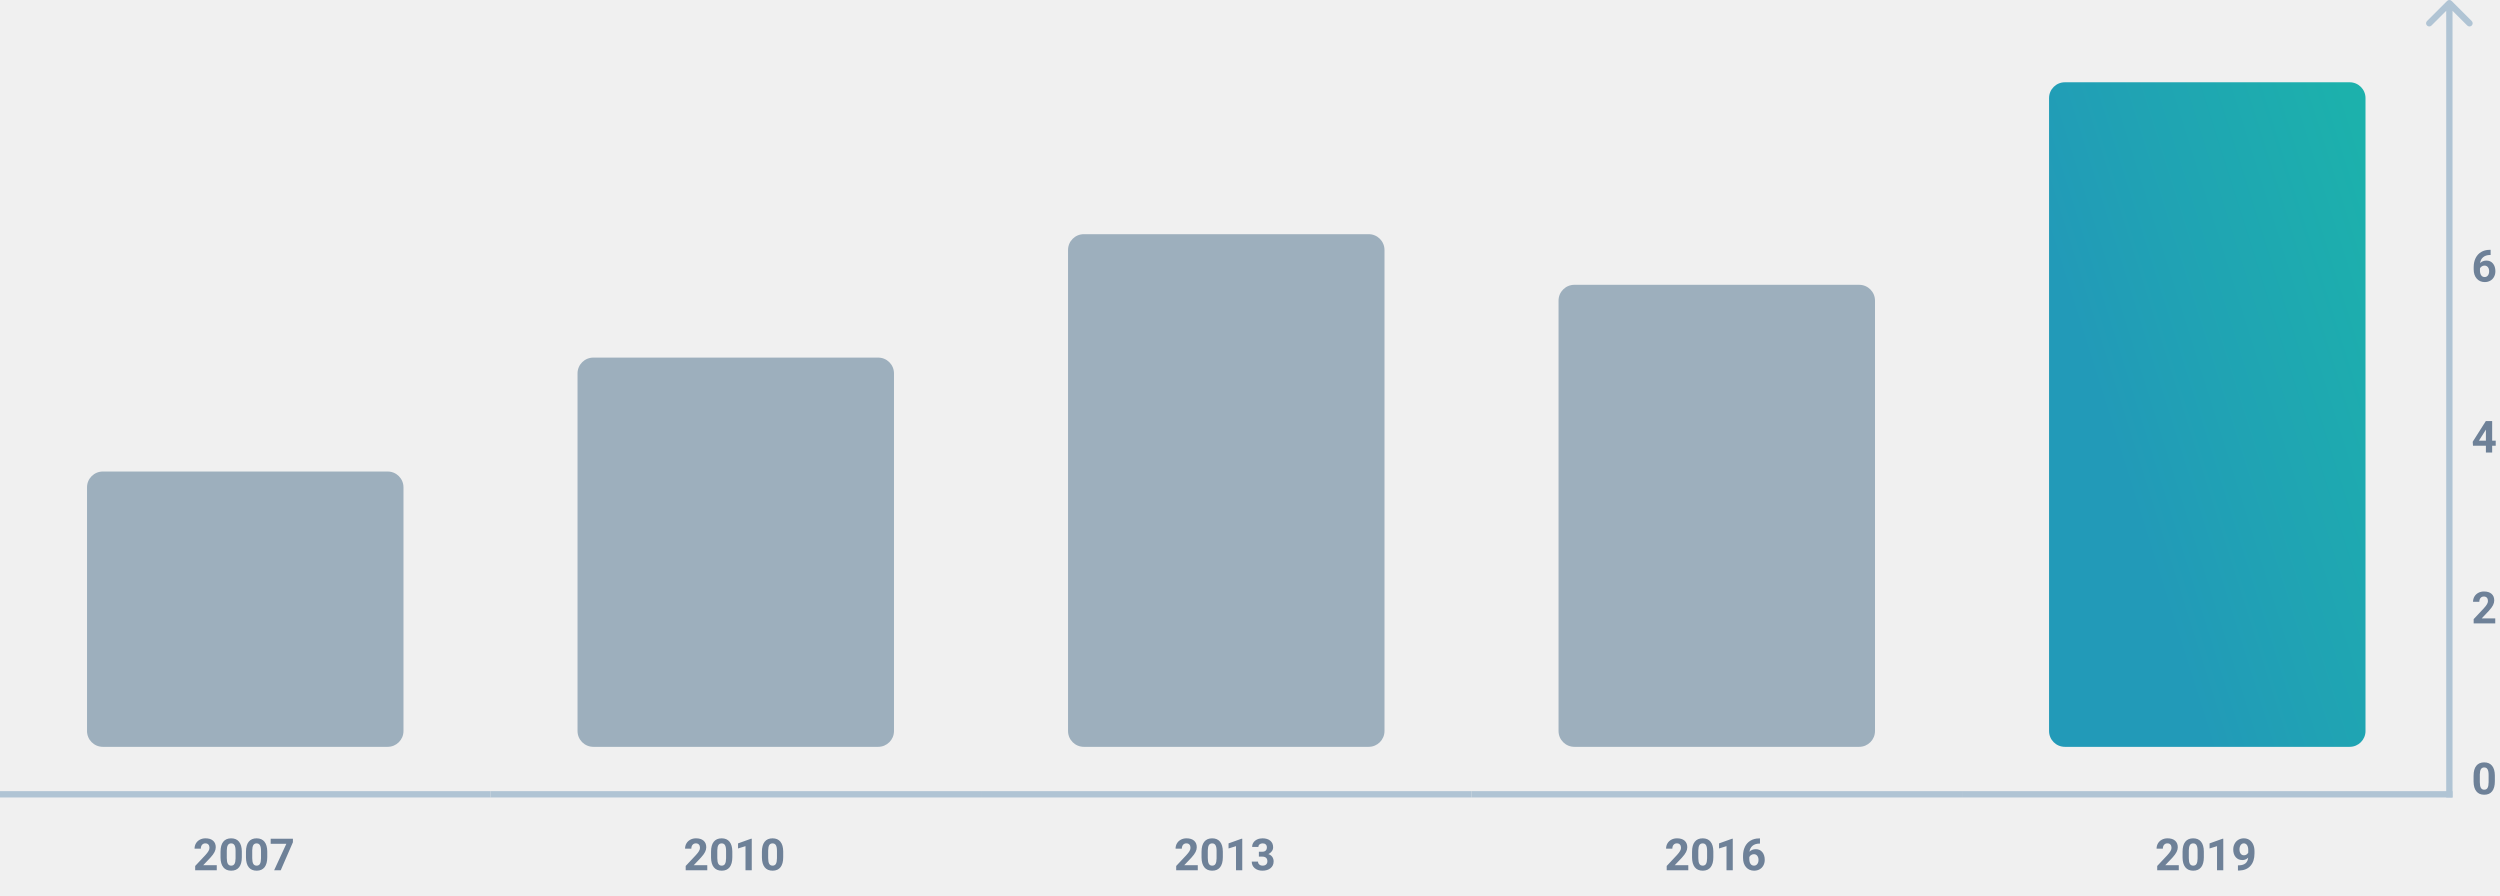
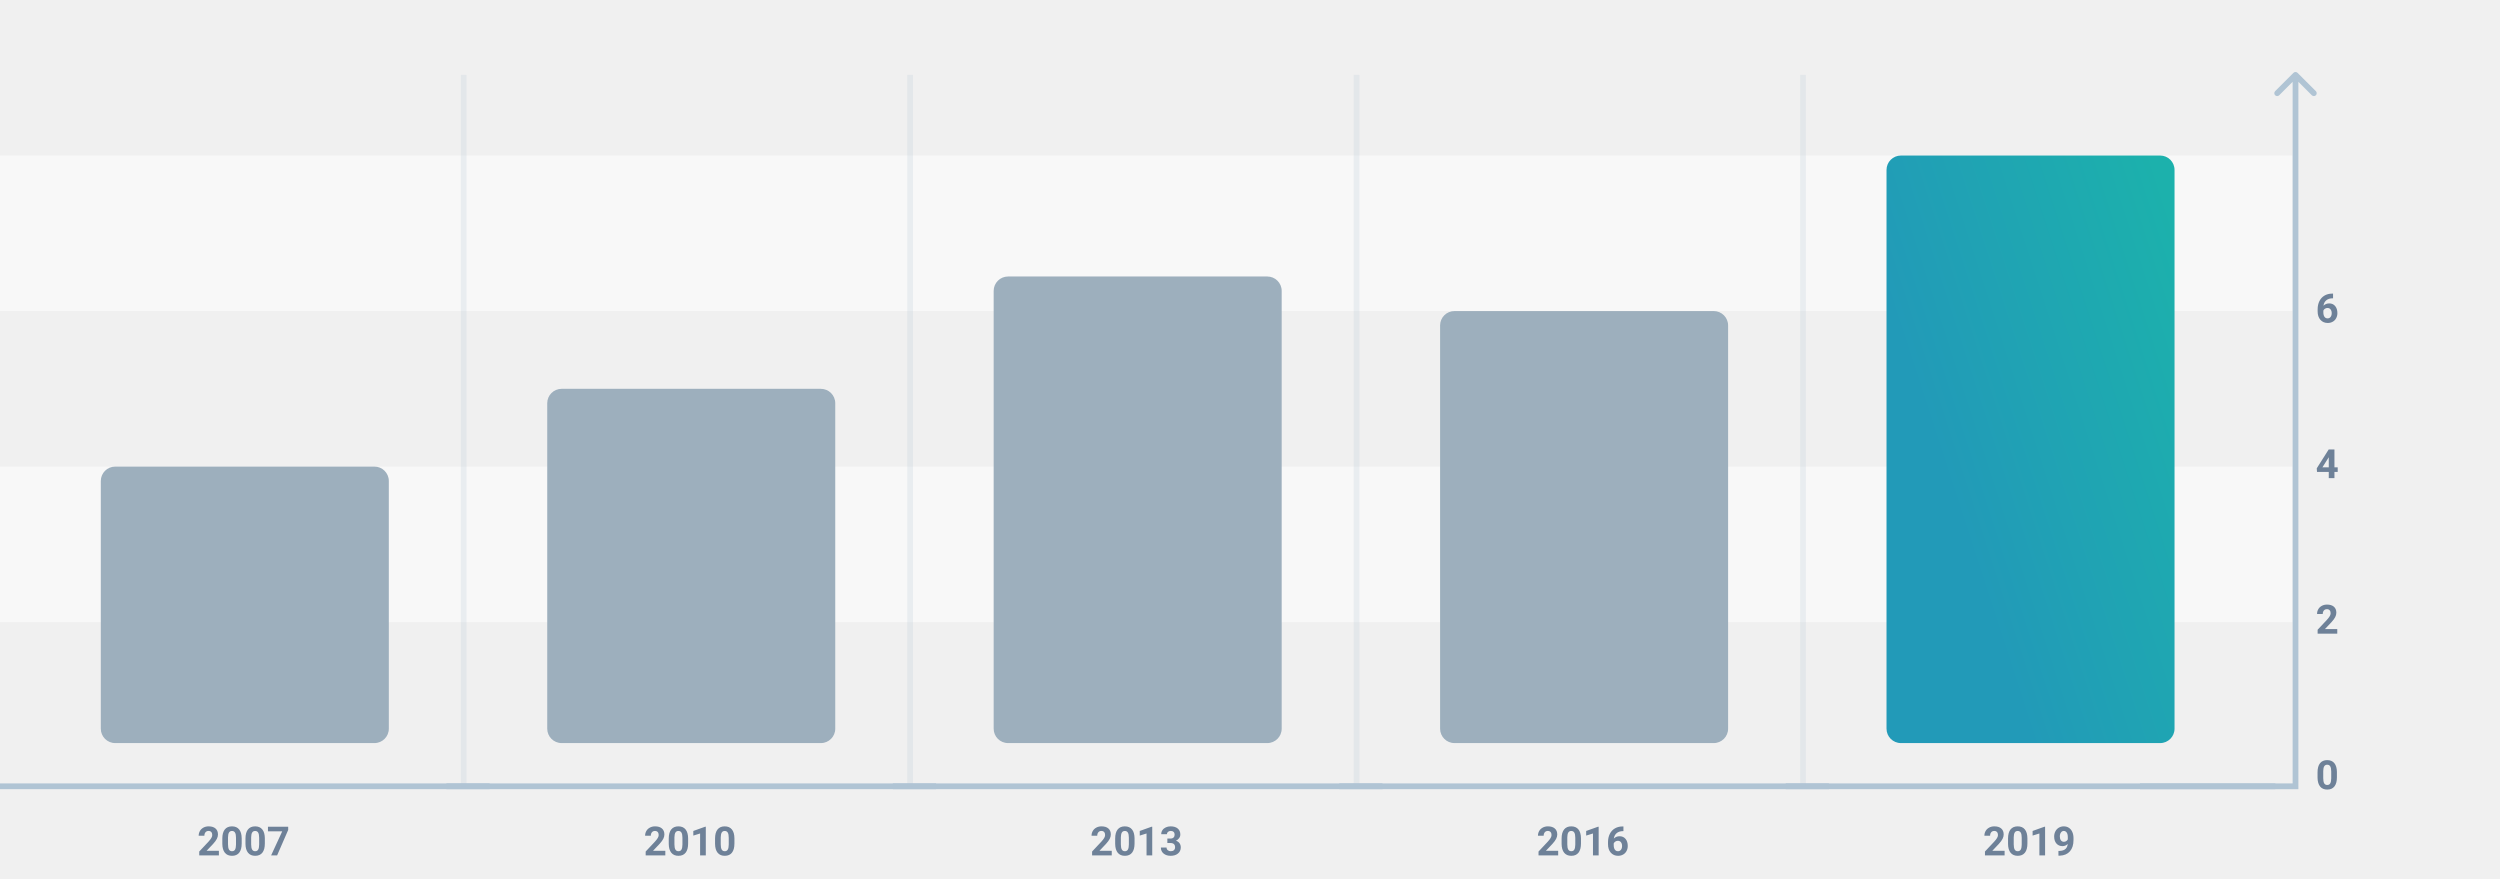
- <svg xmlns="http://www.w3.org/2000/svg" width="790" height="283" viewBox="0 0 790 283" fill="none">
-   <rect x="27.5" y="149" width="100" height="87" rx="5" fill="#9DAFBD" />
-   <path d="M0 251H155" stroke="#B0C4D4" stroke-width="2" />
-   <path d="M68.499 275H61.677V273.646L64.897 270.215C65.338 269.732 65.664 269.31 65.874 268.95C66.088 268.59 66.195 268.248 66.195 267.925C66.195 267.483 66.084 267.136 65.86 266.886C65.637 266.631 65.318 266.503 64.903 266.503C64.457 266.503 64.103 266.658 63.844 266.968C63.589 267.273 63.461 267.676 63.461 268.178H61.478C61.478 267.572 61.622 267.018 61.909 266.517C62.201 266.015 62.611 265.623 63.14 265.341C63.668 265.054 64.268 264.91 64.938 264.91C65.963 264.91 66.758 265.156 67.323 265.648C67.893 266.141 68.178 266.836 68.178 267.733C68.178 268.226 68.05 268.727 67.795 269.237C67.54 269.748 67.102 270.342 66.482 271.021L64.22 273.407H68.499V275ZM76.415 270.885C76.415 272.261 76.13 273.314 75.561 274.043C74.991 274.772 74.157 275.137 73.059 275.137C71.974 275.137 71.144 274.779 70.57 274.063C69.996 273.348 69.702 272.323 69.689 270.987V269.155C69.689 267.765 69.976 266.71 70.55 265.99C71.129 265.27 71.96 264.91 73.045 264.91C74.13 264.91 74.959 265.268 75.533 265.983C76.107 266.694 76.401 267.717 76.415 269.053V270.885ZM74.439 268.875C74.439 268.05 74.326 267.451 74.098 267.077C73.874 266.699 73.523 266.51 73.045 266.51C72.58 266.51 72.236 266.69 72.013 267.05C71.794 267.405 71.678 267.964 71.664 268.725V271.145C71.664 271.956 71.773 272.56 71.992 272.956C72.216 273.348 72.571 273.544 73.059 273.544C73.542 273.544 73.89 273.355 74.105 272.977C74.319 272.598 74.43 272.02 74.439 271.24V268.875ZM84.454 270.885C84.454 272.261 84.169 273.314 83.6 274.043C83.03 274.772 82.196 275.137 81.098 275.137C80.013 275.137 79.184 274.779 78.609 274.063C78.035 273.348 77.741 272.323 77.728 270.987V269.155C77.728 267.765 78.015 266.71 78.589 265.99C79.168 265.27 79.999 264.91 81.084 264.91C82.169 264.91 82.998 265.268 83.572 265.983C84.147 266.694 84.44 267.717 84.454 269.053V270.885ZM82.478 268.875C82.478 268.05 82.365 267.451 82.137 267.077C81.913 266.699 81.562 266.51 81.084 266.51C80.619 266.51 80.275 266.69 80.052 267.05C79.833 267.405 79.717 267.964 79.703 268.725V271.145C79.703 271.956 79.812 272.56 80.031 272.956C80.255 273.348 80.61 273.544 81.098 273.544C81.581 273.544 81.929 273.355 82.144 272.977C82.358 272.598 82.469 272.02 82.478 271.24V268.875ZM92.561 266.154L88.713 275H86.628L90.483 266.646H85.534V265.047H92.561V266.154Z" fill="#6E8198" />
-   <rect x="182.5" y="113" width="100" height="123" rx="5" fill="#9DAFBD" />
-   <path d="M155 251H310" stroke="#B0C4D4" stroke-width="2" />
-   <path d="M223.499 275H216.677V273.646L219.896 270.215C220.339 269.732 220.664 269.31 220.874 268.95C221.088 268.59 221.195 268.248 221.195 267.925C221.195 267.483 221.084 267.136 220.86 266.886C220.637 266.631 220.318 266.503 219.903 266.503C219.457 266.503 219.104 266.658 218.844 266.968C218.589 267.273 218.461 267.676 218.461 268.178H216.479C216.479 267.572 216.622 267.018 216.909 266.517C217.201 266.015 217.611 265.623 218.14 265.341C218.668 265.054 219.268 264.91 219.938 264.91C220.963 264.91 221.758 265.156 222.323 265.648C222.893 266.141 223.178 266.836 223.178 267.733C223.178 268.226 223.05 268.727 222.795 269.237C222.54 269.748 222.102 270.342 221.482 271.021L219.22 273.407H223.499V275ZM231.415 270.885C231.415 272.261 231.13 273.314 230.561 274.043C229.991 274.772 229.157 275.137 228.059 275.137C226.974 275.137 226.145 274.779 225.57 274.063C224.996 273.348 224.702 272.323 224.688 270.987V269.155C224.688 267.765 224.976 266.71 225.55 265.99C226.129 265.27 226.96 264.91 228.045 264.91C229.13 264.91 229.959 265.268 230.533 265.983C231.107 266.694 231.401 267.717 231.415 269.053V270.885ZM229.439 268.875C229.439 268.05 229.326 267.451 229.098 267.077C228.874 266.699 228.523 266.51 228.045 266.51C227.58 266.51 227.236 266.69 227.013 267.05C226.794 267.405 226.678 267.964 226.664 268.725V271.145C226.664 271.956 226.773 272.56 226.992 272.956C227.215 273.348 227.571 273.544 228.059 273.544C228.542 273.544 228.89 273.355 229.104 272.977C229.319 272.598 229.43 272.02 229.439 271.24V268.875ZM237.554 275H235.578V267.385L233.22 268.116V266.51L237.342 265.033H237.554V275ZM247.493 270.885C247.493 272.261 247.208 273.314 246.639 274.043C246.069 274.772 245.235 275.137 244.137 275.137C243.052 275.137 242.223 274.779 241.648 274.063C241.074 273.348 240.78 272.323 240.767 270.987V269.155C240.767 267.765 241.054 266.71 241.628 265.99C242.207 265.27 243.038 264.91 244.123 264.91C245.208 264.91 246.037 265.268 246.611 265.983C247.186 266.694 247.479 267.717 247.493 269.053V270.885ZM245.518 268.875C245.518 268.05 245.404 267.451 245.176 267.077C244.952 266.699 244.602 266.51 244.123 266.51C243.658 266.51 243.314 266.69 243.091 267.05C242.872 267.405 242.756 267.964 242.742 268.725V271.145C242.742 271.956 242.852 272.56 243.07 272.956C243.294 273.348 243.649 273.544 244.137 273.544C244.62 273.544 244.968 273.355 245.183 272.977C245.397 272.598 245.508 272.02 245.518 271.24V268.875Z" fill="#6E8198" />
-   <rect x="337.5" y="74" width="100" height="162" rx="5" fill="#9DAFBD" />
-   <path d="M310 251H465" stroke="#B0C4D4" stroke-width="2" />
-   <path d="M378.499 275H371.677V273.646L374.896 270.215C375.339 269.732 375.664 269.31 375.874 268.95C376.088 268.59 376.195 268.248 376.195 267.925C376.195 267.483 376.084 267.136 375.86 266.886C375.637 266.631 375.318 266.503 374.903 266.503C374.457 266.503 374.104 266.658 373.844 266.968C373.589 267.273 373.461 267.676 373.461 268.178H371.479C371.479 267.572 371.622 267.018 371.909 266.517C372.201 266.015 372.611 265.623 373.14 265.341C373.668 265.054 374.268 264.91 374.938 264.91C375.963 264.91 376.758 265.156 377.323 265.648C377.893 266.141 378.178 266.836 378.178 267.733C378.178 268.226 378.05 268.727 377.795 269.237C377.54 269.748 377.102 270.342 376.482 271.021L374.22 273.407H378.499V275ZM386.415 270.885C386.415 272.261 386.13 273.314 385.561 274.043C384.991 274.772 384.157 275.137 383.059 275.137C381.974 275.137 381.145 274.779 380.57 274.063C379.996 273.348 379.702 272.323 379.688 270.987V269.155C379.688 267.765 379.976 266.71 380.55 265.99C381.129 265.27 381.96 264.91 383.045 264.91C384.13 264.91 384.959 265.268 385.533 265.983C386.107 266.694 386.401 267.717 386.415 269.053V270.885ZM384.439 268.875C384.439 268.05 384.326 267.451 384.098 267.077C383.874 266.699 383.523 266.51 383.045 266.51C382.58 266.51 382.236 266.69 382.013 267.05C381.794 267.405 381.678 267.964 381.664 268.725V271.145C381.664 271.956 381.773 272.56 381.992 272.956C382.215 273.348 382.571 273.544 383.059 273.544C383.542 273.544 383.89 273.355 384.104 272.977C384.319 272.598 384.43 272.02 384.439 271.24V268.875ZM392.554 275H390.578V267.385L388.22 268.116V266.51L392.342 265.033H392.554V275ZM397.804 269.148H398.856C399.358 269.148 399.729 269.023 399.971 268.772C400.212 268.522 400.333 268.189 400.333 267.774C400.333 267.373 400.212 267.061 399.971 266.838C399.734 266.615 399.406 266.503 398.986 266.503C398.608 266.503 398.291 266.608 398.036 266.817C397.781 267.022 397.653 267.291 397.653 267.624H395.678C395.678 267.104 395.817 266.64 396.095 266.229C396.377 265.815 396.769 265.491 397.271 265.259C397.776 265.026 398.332 264.91 398.938 264.91C399.991 264.91 400.816 265.163 401.413 265.669C402.01 266.17 402.309 266.863 402.309 267.747C402.309 268.203 402.17 268.622 401.892 269.005C401.614 269.388 401.249 269.682 400.798 269.887C401.358 270.087 401.775 270.388 402.049 270.789C402.327 271.19 402.466 271.664 402.466 272.211C402.466 273.095 402.142 273.804 401.495 274.337C400.853 274.87 400 275.137 398.938 275.137C397.945 275.137 397.132 274.875 396.498 274.351C395.869 273.826 395.555 273.134 395.555 272.272H397.53C397.53 272.646 397.669 272.951 397.947 273.188C398.23 273.425 398.576 273.544 398.986 273.544C399.456 273.544 399.823 273.421 400.087 273.175C400.356 272.924 400.49 272.594 400.49 272.184C400.49 271.19 399.943 270.693 398.85 270.693H397.804V269.148Z" fill="#6E8198" />
-   <rect x="492.5" y="90" width="100" height="146" rx="5" fill="#9DAFBD" />
-   <path d="M465 251H620" stroke="#B0C4D4" stroke-width="2" />
-   <path d="M533.499 275H526.677V273.646L529.896 270.215C530.339 269.732 530.664 269.31 530.874 268.95C531.088 268.59 531.195 268.248 531.195 267.925C531.195 267.483 531.084 267.136 530.86 266.886C530.637 266.631 530.318 266.503 529.903 266.503C529.457 266.503 529.104 266.658 528.844 266.968C528.589 267.273 528.461 267.676 528.461 268.178H526.479C526.479 267.572 526.622 267.018 526.909 266.517C527.201 266.015 527.611 265.623 528.14 265.341C528.668 265.054 529.268 264.91 529.938 264.91C530.963 264.91 531.758 265.156 532.323 265.648C532.893 266.141 533.178 266.836 533.178 267.733C533.178 268.226 533.05 268.727 532.795 269.237C532.54 269.748 532.102 270.342 531.482 271.021L529.22 273.407H533.499V275ZM541.415 270.885C541.415 272.261 541.13 273.314 540.561 274.043C539.991 274.772 539.157 275.137 538.059 275.137C536.974 275.137 536.145 274.779 535.57 274.063C534.996 273.348 534.702 272.323 534.688 270.987V269.155C534.688 267.765 534.976 266.71 535.55 265.99C536.129 265.27 536.96 264.91 538.045 264.91C539.13 264.91 539.959 265.268 540.533 265.983C541.107 266.694 541.401 267.717 541.415 269.053V270.885ZM539.439 268.875C539.439 268.05 539.326 267.451 539.098 267.077C538.874 266.699 538.523 266.51 538.045 266.51C537.58 266.51 537.236 266.69 537.013 267.05C536.794 267.405 536.678 267.964 536.664 268.725V271.145C536.664 271.956 536.773 272.56 536.992 272.956C537.215 273.348 537.571 273.544 538.059 273.544C538.542 273.544 538.89 273.355 539.104 272.977C539.319 272.598 539.43 272.02 539.439 271.24V268.875ZM547.554 275H545.578V267.385L543.22 268.116V266.51L547.342 265.033H547.554V275ZM556.153 264.944V266.571H555.962C555.069 266.585 554.349 266.817 553.802 267.269C553.259 267.72 552.934 268.346 552.824 269.148C553.353 268.611 554.021 268.342 554.827 268.342C555.693 268.342 556.381 268.652 556.892 269.271C557.402 269.891 557.657 270.707 557.657 271.719C557.657 272.366 557.516 272.951 557.233 273.476C556.955 274 556.559 274.408 556.044 274.699C555.534 274.991 554.955 275.137 554.308 275.137C553.259 275.137 552.412 274.772 551.765 274.043C551.122 273.314 550.801 272.341 550.801 271.124V270.413C550.801 269.333 551.004 268.381 551.409 267.556C551.819 266.726 552.405 266.086 553.166 265.635C553.932 265.179 554.818 264.949 555.825 264.944H556.153ZM554.226 269.928C553.907 269.928 553.617 270.012 553.357 270.181C553.098 270.345 552.906 270.563 552.783 270.837V271.438C552.783 272.099 552.913 272.617 553.173 272.99C553.433 273.359 553.797 273.544 554.267 273.544C554.69 273.544 555.032 273.378 555.292 273.045C555.556 272.708 555.688 272.272 555.688 271.739C555.688 271.197 555.556 270.759 555.292 270.427C555.028 270.094 554.672 269.928 554.226 269.928Z" fill="#6E8198" />
-   <rect x="647.5" y="26" width="100" height="210" rx="5" fill="url(#paint0_linear)" />
-   <path d="M620 251H775" stroke="#B0C4D4" stroke-width="2" />
-   <path d="M688.499 275H681.677V273.646L684.896 270.215C685.339 269.732 685.664 269.31 685.874 268.95C686.088 268.59 686.195 268.248 686.195 267.925C686.195 267.483 686.084 267.136 685.86 266.886C685.637 266.631 685.318 266.503 684.903 266.503C684.457 266.503 684.104 266.658 683.844 266.968C683.589 267.273 683.461 267.676 683.461 268.178H681.479C681.479 267.572 681.622 267.018 681.909 266.517C682.201 266.015 682.611 265.623 683.14 265.341C683.668 265.054 684.268 264.91 684.938 264.91C685.963 264.91 686.758 265.156 687.323 265.648C687.893 266.141 688.178 266.836 688.178 267.733C688.178 268.226 688.05 268.727 687.795 269.237C687.54 269.748 687.102 270.342 686.482 271.021L684.22 273.407H688.499V275ZM696.415 270.885C696.415 272.261 696.13 273.314 695.561 274.043C694.991 274.772 694.157 275.137 693.059 275.137C691.974 275.137 691.145 274.779 690.57 274.063C689.996 273.348 689.702 272.323 689.688 270.987V269.155C689.688 267.765 689.976 266.71 690.55 265.99C691.129 265.27 691.96 264.91 693.045 264.91C694.13 264.91 694.959 265.268 695.533 265.983C696.107 266.694 696.401 267.717 696.415 269.053V270.885ZM694.439 268.875C694.439 268.05 694.326 267.451 694.098 267.077C693.874 266.699 693.523 266.51 693.045 266.51C692.58 266.51 692.236 266.69 692.013 267.05C691.794 267.405 691.678 267.964 691.664 268.725V271.145C691.664 271.956 691.773 272.56 691.992 272.956C692.215 273.348 692.571 273.544 693.059 273.544C693.542 273.544 693.89 273.355 694.104 272.977C694.319 272.598 694.43 272.02 694.439 271.24V268.875ZM702.554 275H700.578V267.385L698.22 268.116V266.51L702.342 265.033H702.554V275ZM710.415 271.021C709.9 271.527 709.299 271.78 708.61 271.78C707.731 271.78 707.027 271.479 706.498 270.878C705.969 270.272 705.705 269.456 705.705 268.431C705.705 267.779 705.846 267.182 706.129 266.64C706.416 266.093 706.815 265.669 707.325 265.368C707.836 265.063 708.41 264.91 709.048 264.91C709.704 264.91 710.287 265.074 710.798 265.402C711.308 265.73 711.705 266.202 711.987 266.817C712.27 267.433 712.413 268.137 712.418 268.93V269.661C712.418 271.32 712.006 272.623 711.181 273.571C710.356 274.519 709.187 275.025 707.674 275.089L707.188 275.096V273.448L707.626 273.441C709.344 273.364 710.274 272.557 710.415 271.021ZM709.096 270.27C709.415 270.27 709.688 270.188 709.916 270.023C710.148 269.859 710.324 269.661 710.442 269.429V268.615C710.442 267.945 710.315 267.426 710.06 267.057C709.804 266.688 709.463 266.503 709.034 266.503C708.638 266.503 708.312 266.685 708.057 267.05C707.801 267.41 707.674 267.863 707.674 268.41C707.674 268.952 707.797 269.399 708.043 269.75C708.294 270.096 708.645 270.27 709.096 270.27Z" fill="#6E8198" />
-   <path d="M788.376 246.885C788.376 248.261 788.091 249.314 787.521 250.043C786.952 250.772 786.118 251.137 785.02 251.137C783.935 251.137 783.105 250.779 782.531 250.063C781.957 249.348 781.663 248.323 781.649 246.987V245.155C781.649 243.765 781.937 242.71 782.511 241.99C783.09 241.27 783.921 240.91 785.006 240.91C786.09 240.91 786.92 241.268 787.494 241.983C788.068 242.694 788.362 243.717 788.376 245.053V246.885ZM786.4 244.875C786.4 244.05 786.286 243.451 786.059 243.077C785.835 242.699 785.484 242.51 785.006 242.51C784.541 242.51 784.197 242.69 783.974 243.05C783.755 243.405 783.639 243.964 783.625 244.725V247.145C783.625 247.956 783.734 248.56 783.953 248.956C784.176 249.348 784.532 249.544 785.02 249.544C785.503 249.544 785.851 249.355 786.065 248.977C786.28 248.598 786.391 248.02 786.4 247.24V244.875Z" fill="#6E8198" />
-   <path d="M788.499 197H781.677V195.646L784.896 192.215C785.339 191.732 785.664 191.31 785.874 190.95C786.088 190.59 786.195 190.248 786.195 189.925C786.195 189.483 786.084 189.136 785.86 188.886C785.637 188.631 785.318 188.503 784.903 188.503C784.457 188.503 784.104 188.658 783.844 188.968C783.589 189.273 783.461 189.676 783.461 190.178H781.479C781.479 189.572 781.622 189.018 781.909 188.517C782.201 188.015 782.611 187.623 783.14 187.341C783.668 187.054 784.268 186.91 784.938 186.91C785.963 186.91 786.758 187.156 787.323 187.648C787.893 188.141 788.178 188.836 788.178 189.733C788.178 190.226 788.05 190.727 787.795 191.237C787.54 191.748 787.102 192.342 786.482 193.021L784.22 195.407H788.499V197Z" fill="#6E8198" />
-   <path d="M787.521 139.254H788.649V140.847H787.521V143H785.546V140.847H781.465L781.376 139.603L785.525 133.047H787.521V139.254ZM783.345 139.254H785.546V135.74L785.416 135.966L783.345 139.254Z" fill="#6E8198" />
-   <path d="M787.036 78.944V80.571H786.845C785.951 80.585 785.231 80.817 784.685 81.269C784.142 81.72 783.816 82.346 783.707 83.148C784.236 82.611 784.903 82.342 785.71 82.342C786.576 82.342 787.264 82.652 787.774 83.272C788.285 83.891 788.54 84.707 788.54 85.719C788.54 86.366 788.399 86.951 788.116 87.476C787.838 88 787.442 88.408 786.927 88.699C786.416 88.991 785.838 89.137 785.19 89.137C784.142 89.137 783.295 88.772 782.647 88.043C782.005 87.314 781.684 86.341 781.684 85.124V84.413C781.684 83.333 781.886 82.38 782.292 81.556C782.702 80.726 783.288 80.086 784.049 79.635C784.814 79.179 785.701 78.949 786.708 78.944H787.036ZM785.108 83.928C784.789 83.928 784.5 84.012 784.24 84.181C783.98 84.345 783.789 84.564 783.666 84.837V85.439C783.666 86.099 783.796 86.617 784.056 86.99C784.315 87.359 784.68 87.544 785.149 87.544C785.573 87.544 785.915 87.378 786.175 87.045C786.439 86.708 786.571 86.272 786.571 85.739C786.571 85.197 786.439 84.759 786.175 84.427C785.91 84.094 785.555 83.928 785.108 83.928Z" fill="#6E8198" />
-   <path d="M774.707 0.293C774.317 -0.098 773.683 -0.098 773.293 0.293L766.929 6.657C766.538 7.047 766.538 7.681 766.929 8.071C767.319 8.462 767.953 8.462 768.343 8.071L774 2.414L779.657 8.071C780.047 8.462 780.681 8.462 781.071 8.071C781.462 7.681 781.462 7.047 781.071 6.657L774.707 0.293ZM775 252L775 1L773 1L773 252L775 252Z" fill="#B0C4D4" />
+ <svg xmlns="http://www.w3.org/2000/svg" width="868" height="305" viewBox="0 0 868 305" fill="none">
+   <rect y="54" width="796" height="54" fill="white" fill-opacity="0.5" />
+   <rect y="162" width="796" height="54" fill="white" fill-opacity="0.5" />
+   <rect x="35" y="162" width="100" height="96" rx="5" fill="#9DAFBD" />
+   <path d="M0 273H170" stroke="#B0C4D4" stroke-width="2" />
+   <path d="M75.999 297H69.177V295.646L72.397 292.215C72.838 291.732 73.164 291.31 73.374 290.95C73.588 290.59 73.695 290.248 73.695 289.925C73.695 289.483 73.584 289.136 73.36 288.886C73.137 288.631 72.818 288.503 72.403 288.503C71.957 288.503 71.603 288.658 71.344 288.968C71.088 289.273 70.961 289.676 70.961 290.178H68.978C68.978 289.572 69.122 289.018 69.409 288.517C69.701 288.015 70.111 287.623 70.64 287.341C71.168 287.054 71.768 286.91 72.438 286.91C73.463 286.91 74.258 287.156 74.823 287.648C75.393 288.141 75.678 288.836 75.678 289.733C75.678 290.226 75.55 290.727 75.295 291.237C75.04 291.748 74.602 292.342 73.982 293.021L71.72 295.407H75.999V297ZM83.915 292.885C83.915 294.261 83.63 295.314 83.061 296.043C82.491 296.772 81.657 297.137 80.559 297.137C79.474 297.137 78.644 296.779 78.07 296.063C77.496 295.348 77.202 294.323 77.189 292.987V291.155C77.189 289.765 77.476 288.71 78.05 287.99C78.629 287.27 79.46 286.91 80.545 286.91C81.63 286.91 82.459 287.268 83.033 287.983C83.607 288.694 83.901 289.717 83.915 291.053V292.885ZM81.939 290.875C81.939 290.05 81.826 289.451 81.598 289.077C81.374 288.699 81.023 288.51 80.545 288.51C80.08 288.51 79.736 288.69 79.513 289.05C79.294 289.405 79.178 289.964 79.164 290.725V293.145C79.164 293.956 79.273 294.56 79.492 294.956C79.716 295.348 80.071 295.544 80.559 295.544C81.042 295.544 81.39 295.355 81.605 294.977C81.819 294.598 81.93 294.02 81.939 293.24V290.875ZM91.954 292.885C91.954 294.261 91.669 295.314 91.1 296.043C90.53 296.772 89.696 297.137 88.598 297.137C87.513 297.137 86.684 296.779 86.109 296.063C85.535 295.348 85.241 294.323 85.228 292.987V291.155C85.228 289.765 85.515 288.71 86.089 287.99C86.668 287.27 87.499 286.91 88.584 286.91C89.669 286.91 90.498 287.268 91.072 287.983C91.647 288.694 91.94 289.717 91.954 291.053V292.885ZM89.978 290.875C89.978 290.05 89.865 289.451 89.637 289.077C89.413 288.699 89.062 288.51 88.584 288.51C88.119 288.51 87.775 288.69 87.552 289.05C87.333 289.405 87.217 289.964 87.203 290.725V293.145C87.203 293.956 87.312 294.56 87.531 294.956C87.755 295.348 88.11 295.544 88.598 295.544C89.081 295.544 89.429 295.355 89.644 294.977C89.858 294.598 89.969 294.02 89.978 293.24V290.875ZM100.062 288.154L96.213 297H94.128L97.983 288.646H93.034V287.047H100.062V288.154Z" fill="#6E8198" />
+   <rect x="190" y="135" width="100" height="123" rx="5" fill="#9DAFBD" />
+   <path d="M155 273H325" stroke="#B0C4D4" stroke-width="2" />
+   <path d="M230.999 297H224.177V295.646L227.396 292.215C227.839 291.732 228.164 291.31 228.374 290.95C228.588 290.59 228.695 290.248 228.695 289.925C228.695 289.483 228.584 289.136 228.36 288.886C228.137 288.631 227.818 288.503 227.403 288.503C226.957 288.503 226.604 288.658 226.344 288.968C226.089 289.273 225.961 289.676 225.961 290.178H223.979C223.979 289.572 224.122 289.018 224.409 288.517C224.701 288.015 225.111 287.623 225.64 287.341C226.168 287.054 226.768 286.91 227.438 286.91C228.463 286.91 229.258 287.156 229.823 287.648C230.393 288.141 230.678 288.836 230.678 289.733C230.678 290.226 230.55 290.727 230.295 291.237C230.04 291.748 229.602 292.342 228.982 293.021L226.72 295.407H230.999V297ZM238.915 292.885C238.915 294.261 238.63 295.314 238.061 296.043C237.491 296.772 236.657 297.137 235.559 297.137C234.474 297.137 233.645 296.779 233.07 296.063C232.496 295.348 232.202 294.323 232.188 292.987V291.155C232.188 289.765 232.476 288.71 233.05 287.99C233.629 287.27 234.46 286.91 235.545 286.91C236.63 286.91 237.459 287.268 238.033 287.983C238.607 288.694 238.901 289.717 238.915 291.053V292.885ZM236.939 290.875C236.939 290.05 236.826 289.451 236.598 289.077C236.374 288.699 236.023 288.51 235.545 288.51C235.08 288.51 234.736 288.69 234.513 289.05C234.294 289.405 234.178 289.964 234.164 290.725V293.145C234.164 293.956 234.273 294.56 234.492 294.956C234.715 295.348 235.071 295.544 235.559 295.544C236.042 295.544 236.39 295.355 236.604 294.977C236.819 294.598 236.93 294.02 236.939 293.24V290.875ZM245.054 297H243.078V289.385L240.72 290.116V288.51L244.842 287.033H245.054V297ZM254.993 292.885C254.993 294.261 254.708 295.314 254.139 296.043C253.569 296.772 252.735 297.137 251.637 297.137C250.552 297.137 249.723 296.779 249.148 296.063C248.574 295.348 248.28 294.323 248.267 292.987V291.155C248.267 289.765 248.554 288.71 249.128 287.99C249.707 287.27 250.538 286.91 251.623 286.91C252.708 286.91 253.537 287.268 254.111 287.983C254.686 288.694 254.979 289.717 254.993 291.053V292.885ZM253.018 290.875C253.018 290.05 252.904 289.451 252.676 289.077C252.452 288.699 252.102 288.51 251.623 288.51C251.158 288.51 250.814 288.69 250.591 289.05C250.372 289.405 250.256 289.964 250.242 290.725V293.145C250.242 293.956 250.352 294.56 250.57 294.956C250.794 295.348 251.149 295.544 251.637 295.544C252.12 295.544 252.468 295.355 252.683 294.977C252.897 294.598 253.008 294.02 253.018 293.24V290.875Z" fill="#6E8198" />
+   <rect x="345" y="96" width="100" height="162" rx="5" fill="#9DAFBD" />
+   <path d="M310 273H480" stroke="#B0C4D4" stroke-width="2" />
+   <path d="M385.999 297H379.177V295.646L382.396 292.215C382.839 291.732 383.164 291.31 383.374 290.95C383.588 290.59 383.695 290.248 383.695 289.925C383.695 289.483 383.584 289.136 383.36 288.886C383.137 288.631 382.818 288.503 382.403 288.503C381.957 288.503 381.604 288.658 381.344 288.968C381.089 289.273 380.961 289.676 380.961 290.178H378.979C378.979 289.572 379.122 289.018 379.409 288.517C379.701 288.015 380.111 287.623 380.64 287.341C381.168 287.054 381.768 286.91 382.438 286.91C383.463 286.91 384.258 287.156 384.823 287.648C385.393 288.141 385.678 288.836 385.678 289.733C385.678 290.226 385.55 290.727 385.295 291.237C385.04 291.748 384.602 292.342 383.982 293.021L381.72 295.407H385.999V297ZM393.915 292.885C393.915 294.261 393.63 295.314 393.061 296.043C392.491 296.772 391.657 297.137 390.559 297.137C389.474 297.137 388.645 296.779 388.07 296.063C387.496 295.348 387.202 294.323 387.188 292.987V291.155C387.188 289.765 387.476 288.71 388.05 287.99C388.629 287.27 389.46 286.91 390.545 286.91C391.63 286.91 392.459 287.268 393.033 287.983C393.607 288.694 393.901 289.717 393.915 291.053V292.885ZM391.939 290.875C391.939 290.05 391.826 289.451 391.598 289.077C391.374 288.699 391.023 288.51 390.545 288.51C390.08 288.51 389.736 288.69 389.513 289.05C389.294 289.405 389.178 289.964 389.164 290.725V293.145C389.164 293.956 389.273 294.56 389.492 294.956C389.715 295.348 390.071 295.544 390.559 295.544C391.042 295.544 391.39 295.355 391.604 294.977C391.819 294.598 391.93 294.02 391.939 293.24V290.875ZM400.054 297H398.078V289.385L395.72 290.116V288.51L399.842 287.033H400.054V297ZM405.304 291.148H406.356C406.858 291.148 407.229 291.023 407.471 290.772C407.712 290.522 407.833 290.189 407.833 289.774C407.833 289.373 407.712 289.061 407.471 288.838C407.234 288.615 406.906 288.503 406.486 288.503C406.108 288.503 405.791 288.608 405.536 288.817C405.281 289.022 405.153 289.291 405.153 289.624H403.178C403.178 289.104 403.317 288.64 403.595 288.229C403.877 287.815 404.269 287.491 404.771 287.259C405.276 287.026 405.832 286.91 406.438 286.91C407.491 286.91 408.316 287.163 408.913 287.669C409.51 288.17 409.809 288.863 409.809 289.747C409.809 290.203 409.67 290.622 409.392 291.005C409.114 291.388 408.749 291.682 408.298 291.887C408.858 292.087 409.275 292.388 409.549 292.789C409.827 293.19 409.966 293.664 409.966 294.211C409.966 295.095 409.642 295.804 408.995 296.337C408.353 296.87 407.5 297.137 406.438 297.137C405.445 297.137 404.632 296.875 403.998 296.351C403.369 295.826 403.055 295.134 403.055 294.272H405.03C405.03 294.646 405.169 294.951 405.447 295.188C405.73 295.425 406.076 295.544 406.486 295.544C406.956 295.544 407.323 295.421 407.587 295.175C407.856 294.924 407.99 294.594 407.99 294.184C407.99 293.19 407.443 292.693 406.35 292.693H405.304V291.148Z" fill="#6E8198" />
+   <rect x="500" y="108" width="100" height="150" rx="5" fill="#9DAFBD" />
+   <path d="M465 273H635" stroke="#B0C4D4" stroke-width="2" />
+   <path d="M540.999 297H534.177V295.646L537.396 292.215C537.839 291.732 538.164 291.31 538.374 290.95C538.588 290.59 538.695 290.248 538.695 289.925C538.695 289.483 538.584 289.136 538.36 288.886C538.137 288.631 537.818 288.503 537.403 288.503C536.957 288.503 536.604 288.658 536.344 288.968C536.089 289.273 535.961 289.676 535.961 290.178H533.979C533.979 289.572 534.122 289.018 534.409 288.517C534.701 288.015 535.111 287.623 535.64 287.341C536.168 287.054 536.768 286.91 537.438 286.91C538.463 286.91 539.258 287.156 539.823 287.648C540.393 288.141 540.678 288.836 540.678 289.733C540.678 290.226 540.55 290.727 540.295 291.237C540.04 291.748 539.602 292.342 538.982 293.021L536.72 295.407H540.999V297ZM548.915 292.885C548.915 294.261 548.63 295.314 548.061 296.043C547.491 296.772 546.657 297.137 545.559 297.137C544.474 297.137 543.645 296.779 543.07 296.063C542.496 295.348 542.202 294.323 542.188 292.987V291.155C542.188 289.765 542.476 288.71 543.05 287.99C543.629 287.27 544.46 286.91 545.545 286.91C546.63 286.91 547.459 287.268 548.033 287.983C548.607 288.694 548.901 289.717 548.915 291.053V292.885ZM546.939 290.875C546.939 290.05 546.826 289.451 546.598 289.077C546.374 288.699 546.023 288.51 545.545 288.51C545.08 288.51 544.736 288.69 544.513 289.05C544.294 289.405 544.178 289.964 544.164 290.725V293.145C544.164 293.956 544.273 294.56 544.492 294.956C544.715 295.348 545.071 295.544 545.559 295.544C546.042 295.544 546.39 295.355 546.604 294.977C546.819 294.598 546.93 294.02 546.939 293.24V290.875ZM555.054 297H553.078V289.385L550.72 290.116V288.51L554.842 287.033H555.054V297ZM563.653 286.944V288.571H563.462C562.569 288.585 561.849 288.817 561.302 289.269C560.759 289.72 560.434 290.346 560.324 291.148C560.853 290.611 561.521 290.342 562.327 290.342C563.193 290.342 563.881 290.652 564.392 291.271C564.902 291.891 565.157 292.707 565.157 293.719C565.157 294.366 565.016 294.951 564.733 295.476C564.455 296 564.059 296.408 563.544 296.699C563.034 296.991 562.455 297.137 561.808 297.137C560.759 297.137 559.912 296.772 559.265 296.043C558.622 295.314 558.301 294.341 558.301 293.124V292.413C558.301 291.333 558.504 290.381 558.909 289.556C559.319 288.726 559.905 288.086 560.666 287.635C561.432 287.179 562.318 286.949 563.325 286.944H563.653ZM561.726 291.928C561.407 291.928 561.117 292.012 560.857 292.181C560.598 292.345 560.406 292.563 560.283 292.837V293.438C560.283 294.099 560.413 294.617 560.673 294.99C560.933 295.359 561.297 295.544 561.767 295.544C562.19 295.544 562.532 295.378 562.792 295.045C563.056 294.708 563.188 294.272 563.188 293.739C563.188 293.197 563.056 292.759 562.792 292.427C562.528 292.094 562.172 291.928 561.726 291.928Z" fill="#6E8198" />
+   <rect x="655" y="54" width="100" height="204" rx="5" fill="url(#paint0_linear)" />
+   <path d="M620 273H790" stroke="#B0C4D4" stroke-width="2" />
+   <path d="M695.999 297H689.177V295.646L692.396 292.215C692.839 291.732 693.164 291.31 693.374 290.95C693.588 290.59 693.695 290.248 693.695 289.925C693.695 289.483 693.584 289.136 693.36 288.886C693.137 288.631 692.818 288.503 692.403 288.503C691.957 288.503 691.604 288.658 691.344 288.968C691.089 289.273 690.961 289.676 690.961 290.178H688.979C688.979 289.572 689.122 289.018 689.409 288.517C689.701 288.015 690.111 287.623 690.64 287.341C691.168 287.054 691.768 286.91 692.438 286.91C693.463 286.91 694.258 287.156 694.823 287.648C695.393 288.141 695.678 288.836 695.678 289.733C695.678 290.226 695.55 290.727 695.295 291.237C695.04 291.748 694.602 292.342 693.982 293.021L691.72 295.407H695.999V297ZM703.915 292.885C703.915 294.261 703.63 295.314 703.061 296.043C702.491 296.772 701.657 297.137 700.559 297.137C699.474 297.137 698.645 296.779 698.07 296.063C697.496 295.348 697.202 294.323 697.188 292.987V291.155C697.188 289.765 697.476 288.71 698.05 287.99C698.629 287.27 699.46 286.91 700.545 286.91C701.63 286.91 702.459 287.268 703.033 287.983C703.607 288.694 703.901 289.717 703.915 291.053V292.885ZM701.939 290.875C701.939 290.05 701.826 289.451 701.598 289.077C701.374 288.699 701.023 288.51 700.545 288.51C700.08 288.51 699.736 288.69 699.513 289.05C699.294 289.405 699.178 289.964 699.164 290.725V293.145C699.164 293.956 699.273 294.56 699.492 294.956C699.715 295.348 700.071 295.544 700.559 295.544C701.042 295.544 701.39 295.355 701.604 294.977C701.819 294.598 701.93 294.02 701.939 293.24V290.875ZM710.054 297H708.078V289.385L705.72 290.116V288.51L709.842 287.033H710.054V297ZM717.915 293.021C717.4 293.527 716.799 293.78 716.11 293.78C715.231 293.78 714.527 293.479 713.998 292.878C713.469 292.272 713.205 291.456 713.205 290.431C713.205 289.779 713.346 289.182 713.629 288.64C713.916 288.093 714.315 287.669 714.825 287.368C715.336 287.063 715.91 286.91 716.548 286.91C717.204 286.91 717.787 287.074 718.298 287.402C718.808 287.73 719.205 288.202 719.487 288.817C719.77 289.433 719.913 290.137 719.918 290.93V291.661C719.918 293.32 719.506 294.623 718.681 295.571C717.856 296.519 716.687 297.025 715.174 297.089L714.688 297.096V295.448L715.126 295.441C716.844 295.364 717.774 294.557 717.915 293.021ZM716.596 292.27C716.915 292.27 717.188 292.188 717.416 292.023C717.648 291.859 717.824 291.661 717.942 291.429V290.615C717.942 289.945 717.815 289.426 717.56 289.057C717.304 288.688 716.963 288.503 716.534 288.503C716.138 288.503 715.812 288.685 715.557 289.05C715.301 289.41 715.174 289.863 715.174 290.41C715.174 290.952 715.297 291.399 715.543 291.75C715.794 292.096 716.145 292.27 716.596 292.27Z" fill="#6E8198" />
+   <path d="M811.376 269.885C811.376 271.261 811.091 272.314 810.521 273.043C809.952 273.772 809.118 274.137 808.02 274.137C806.935 274.137 806.105 273.779 805.531 273.063C804.957 272.348 804.663 271.323 804.649 269.987V268.155C804.649 266.765 804.937 265.71 805.511 264.99C806.09 264.27 806.921 263.91 808.006 263.91C809.09 263.91 809.92 264.268 810.494 264.983C811.068 265.694 811.362 266.717 811.376 268.053V269.885ZM809.4 267.875C809.4 267.05 809.286 266.451 809.059 266.077C808.835 265.699 808.484 265.51 808.006 265.51C807.541 265.51 807.197 265.69 806.974 266.05C806.755 266.405 806.639 266.964 806.625 267.725V270.145C806.625 270.956 806.734 271.56 806.953 271.956C807.176 272.348 807.532 272.544 808.02 272.544C808.503 272.544 808.851 272.355 809.065 271.977C809.28 271.598 809.391 271.02 809.4 270.24V267.875Z" fill="#6E8198" />
+   <path d="M811.499 220H804.677V218.646L807.896 215.215C808.339 214.732 808.664 214.31 808.874 213.95C809.088 213.59 809.195 213.248 809.195 212.925C809.195 212.483 809.084 212.136 808.86 211.886C808.637 211.631 808.318 211.503 807.903 211.503C807.457 211.503 807.104 211.658 806.844 211.968C806.589 212.273 806.461 212.676 806.461 213.178H804.479C804.479 212.572 804.622 212.018 804.909 211.517C805.201 211.015 805.611 210.623 806.14 210.341C806.668 210.054 807.268 209.91 807.938 209.91C808.963 209.91 809.758 210.156 810.323 210.648C810.893 211.141 811.178 211.836 811.178 212.733C811.178 213.226 811.05 213.727 810.795 214.237C810.54 214.748 810.102 215.342 809.482 216.021L807.22 218.407H811.499V220Z" fill="#6E8198" />
+   <path d="M810.521 162.254H811.649V163.847H810.521V166H808.546V163.847H804.465L804.376 162.603L808.525 156.047H810.521V162.254ZM806.345 162.254H808.546V158.74L808.416 158.966L806.345 162.254Z" fill="#6E8198" />
+   <path d="M810.036 101.944V103.571H809.845C808.951 103.585 808.231 103.817 807.685 104.269C807.142 104.72 806.816 105.346 806.707 106.148C807.236 105.611 807.903 105.342 808.71 105.342C809.576 105.342 810.264 105.652 810.774 106.271C811.285 106.891 811.54 107.707 811.54 108.719C811.54 109.366 811.399 109.951 811.116 110.476C810.838 111 810.442 111.408 809.927 111.699C809.416 111.991 808.838 112.137 808.19 112.137C807.142 112.137 806.295 111.772 805.647 111.043C805.005 110.314 804.684 109.341 804.684 108.124V107.413C804.684 106.333 804.886 105.381 805.292 104.556C805.702 103.726 806.288 103.086 807.049 102.635C807.814 102.179 808.701 101.949 809.708 101.944H810.036ZM808.108 106.928C807.789 106.928 807.5 107.012 807.24 107.181C806.98 107.345 806.789 107.563 806.666 107.837V108.438C806.666 109.099 806.796 109.617 807.056 109.99C807.315 110.359 807.68 110.544 808.149 110.544C808.573 110.544 808.915 110.378 809.175 110.045C809.439 109.708 809.571 109.272 809.571 108.739C809.571 108.197 809.439 107.759 809.175 107.427C808.91 107.094 808.555 106.928 808.108 106.928Z" fill="#6E8198" />
+   <path d="M797 273L797 274L798 274L798 273L797 273ZM797.707 25.293C797.317 24.902 796.683 24.902 796.293 25.293L789.929 31.657C789.538 32.047 789.538 32.681 789.929 33.071C790.319 33.462 790.953 33.462 791.343 33.071L797 27.414L802.657 33.071C803.047 33.462 803.681 33.462 804.071 33.071C804.462 32.681 804.462 32.047 804.071 31.657L797.707 25.293ZM798 273L798 26L796 26L796 273L798 273ZM797 272L743 272L743 274L797 274L797 272Z" fill="#B0C4D4" />
+   <path d="M161 273L161 26" stroke="#B0C4D4" stroke-opacity="0.2" stroke-width="2" />
+   <path d="M316 273L316 26" stroke="#B0C4D4" stroke-opacity="0.2" stroke-width="2" />
+   <path d="M471 273L471 26" stroke="#B0C4D4" stroke-opacity="0.2" stroke-width="2" />
+   <path d="M626 273L626 26" stroke="#B0C4D4" stroke-opacity="0.2" stroke-width="2" />
  <defs>
-     <linearGradient id="paint0_linear" x1="697.5" y1="236" x2="797.346" y2="204.479" gradientUnits="userSpaceOnUse">
+     <linearGradient id="paint0_linear" x1="705" y1="258" x2="804.309" y2="225.726" gradientUnits="userSpaceOnUse">
      <stop stop-color="#229AB8" />
      <stop offset="0.994" stop-color="#1CB1AC" />
    </linearGradient>
  </defs>
</svg>
